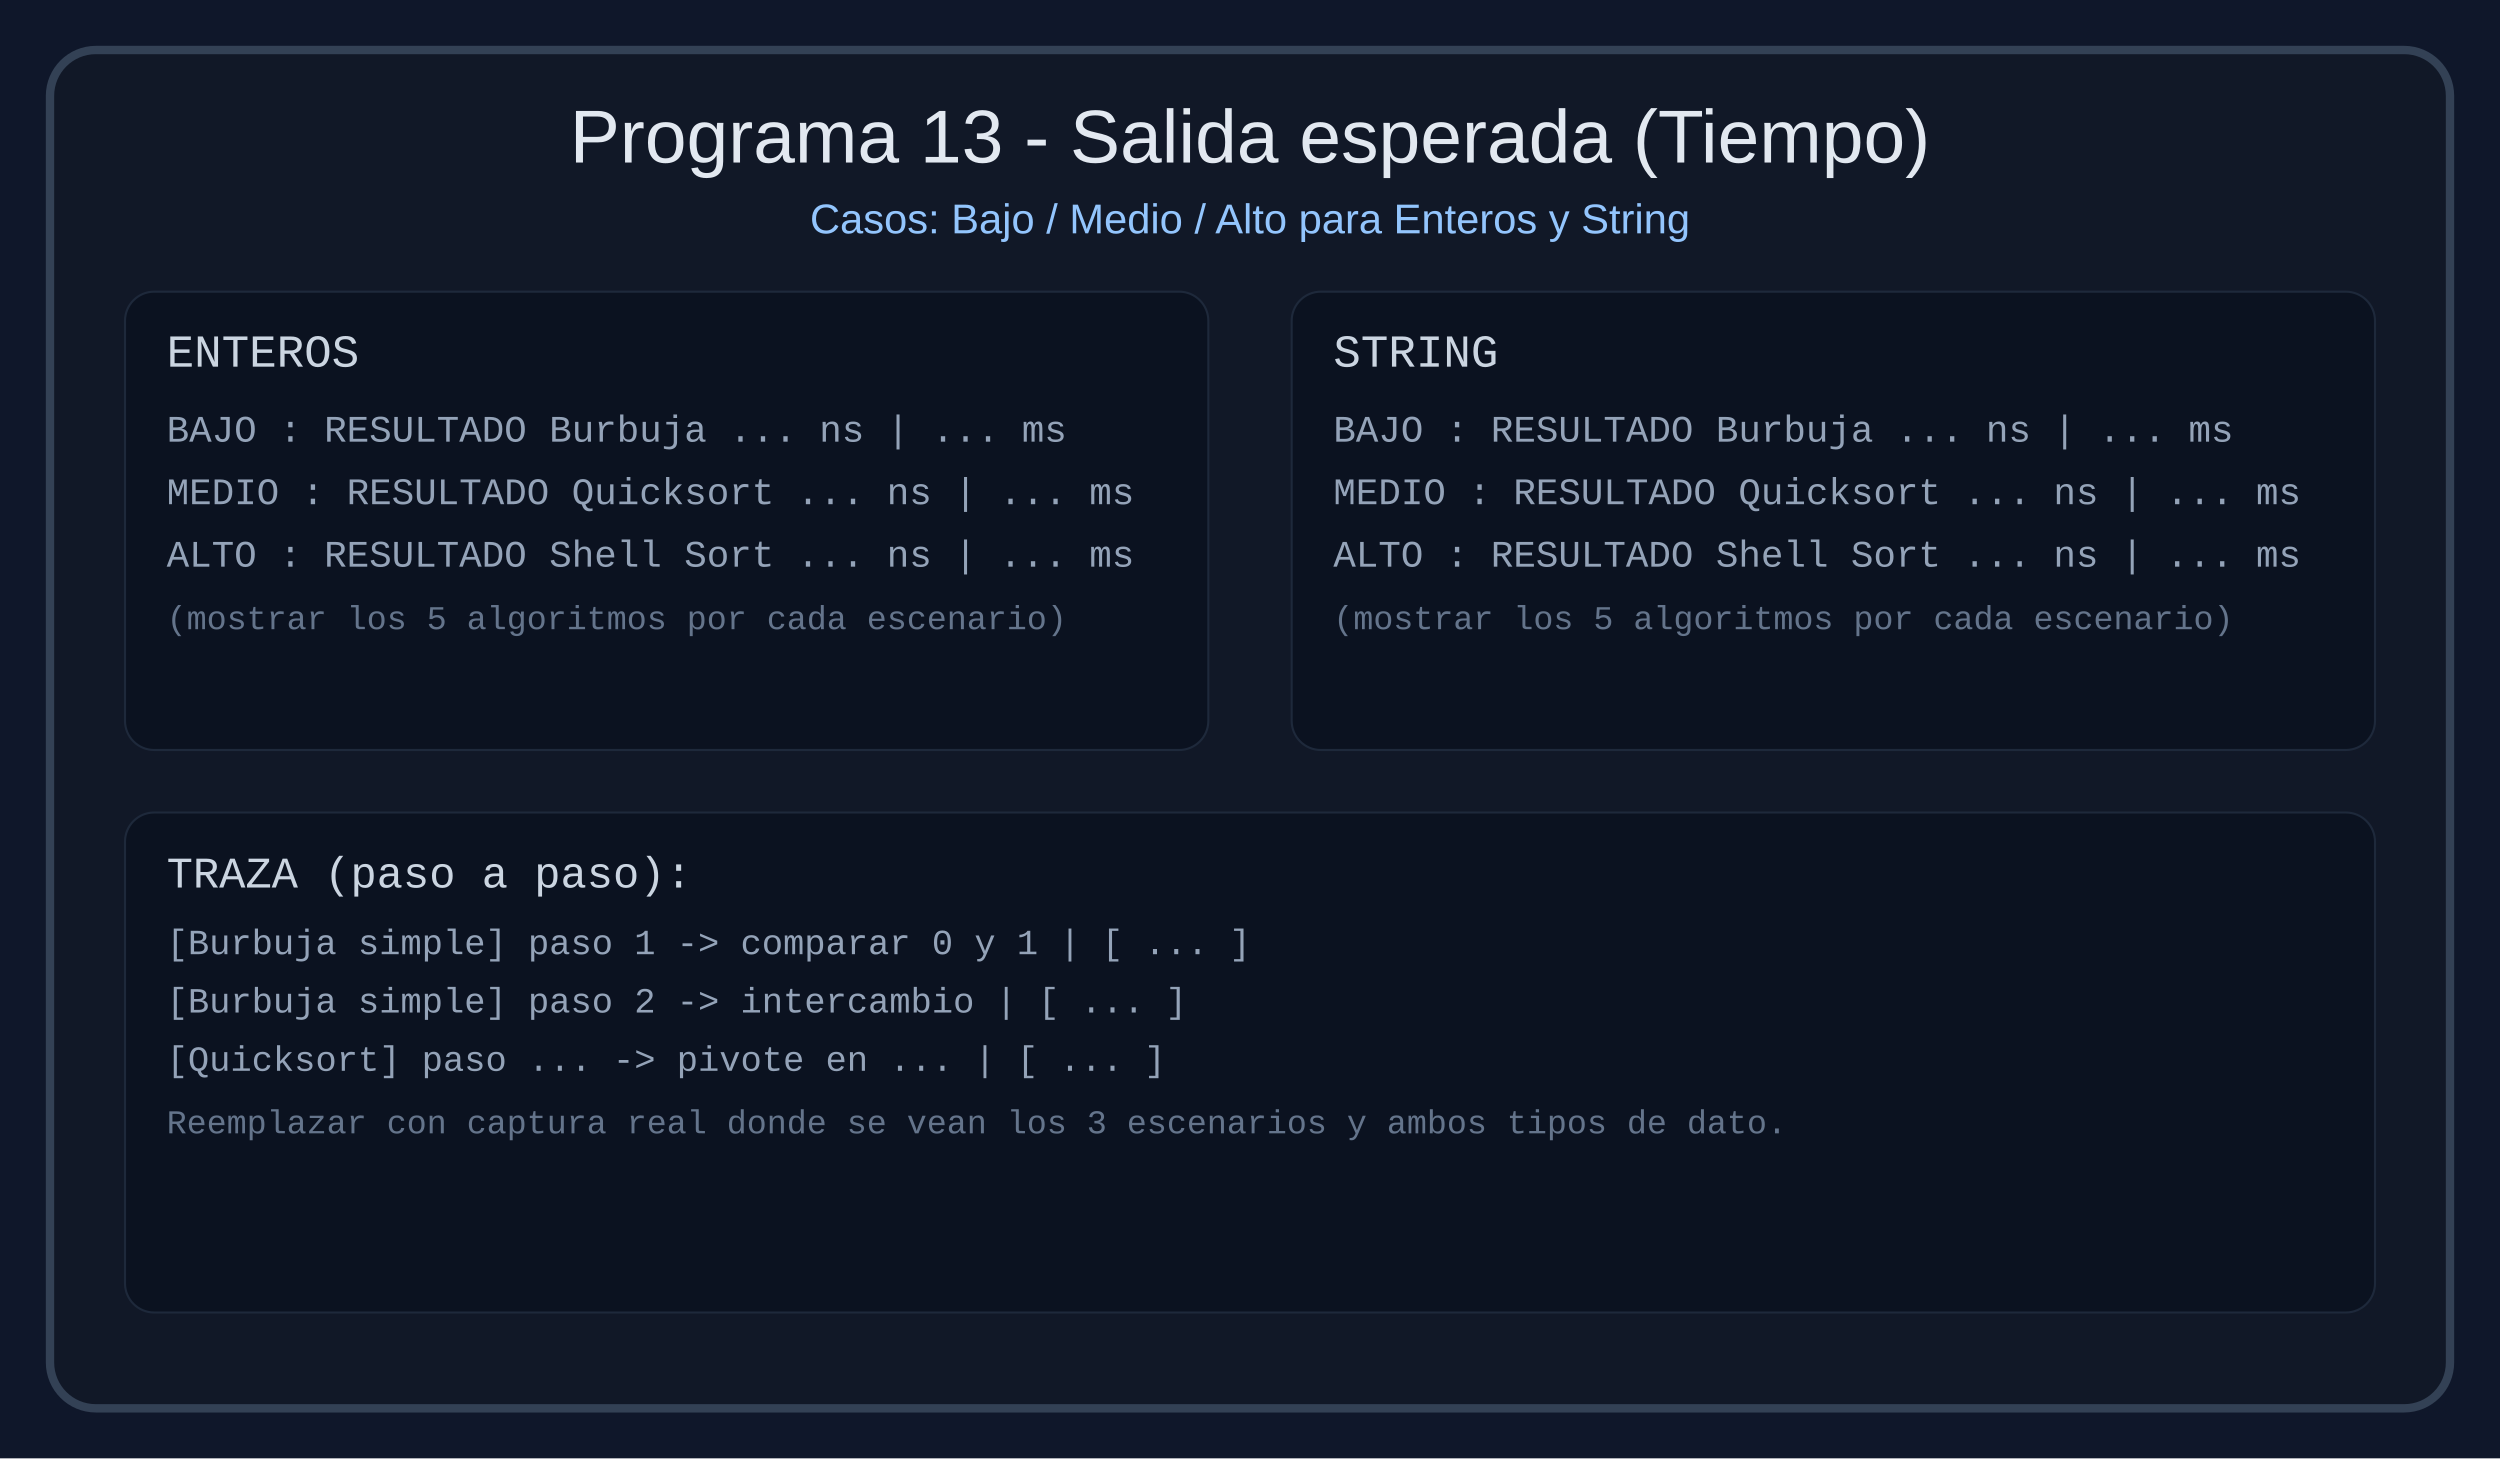
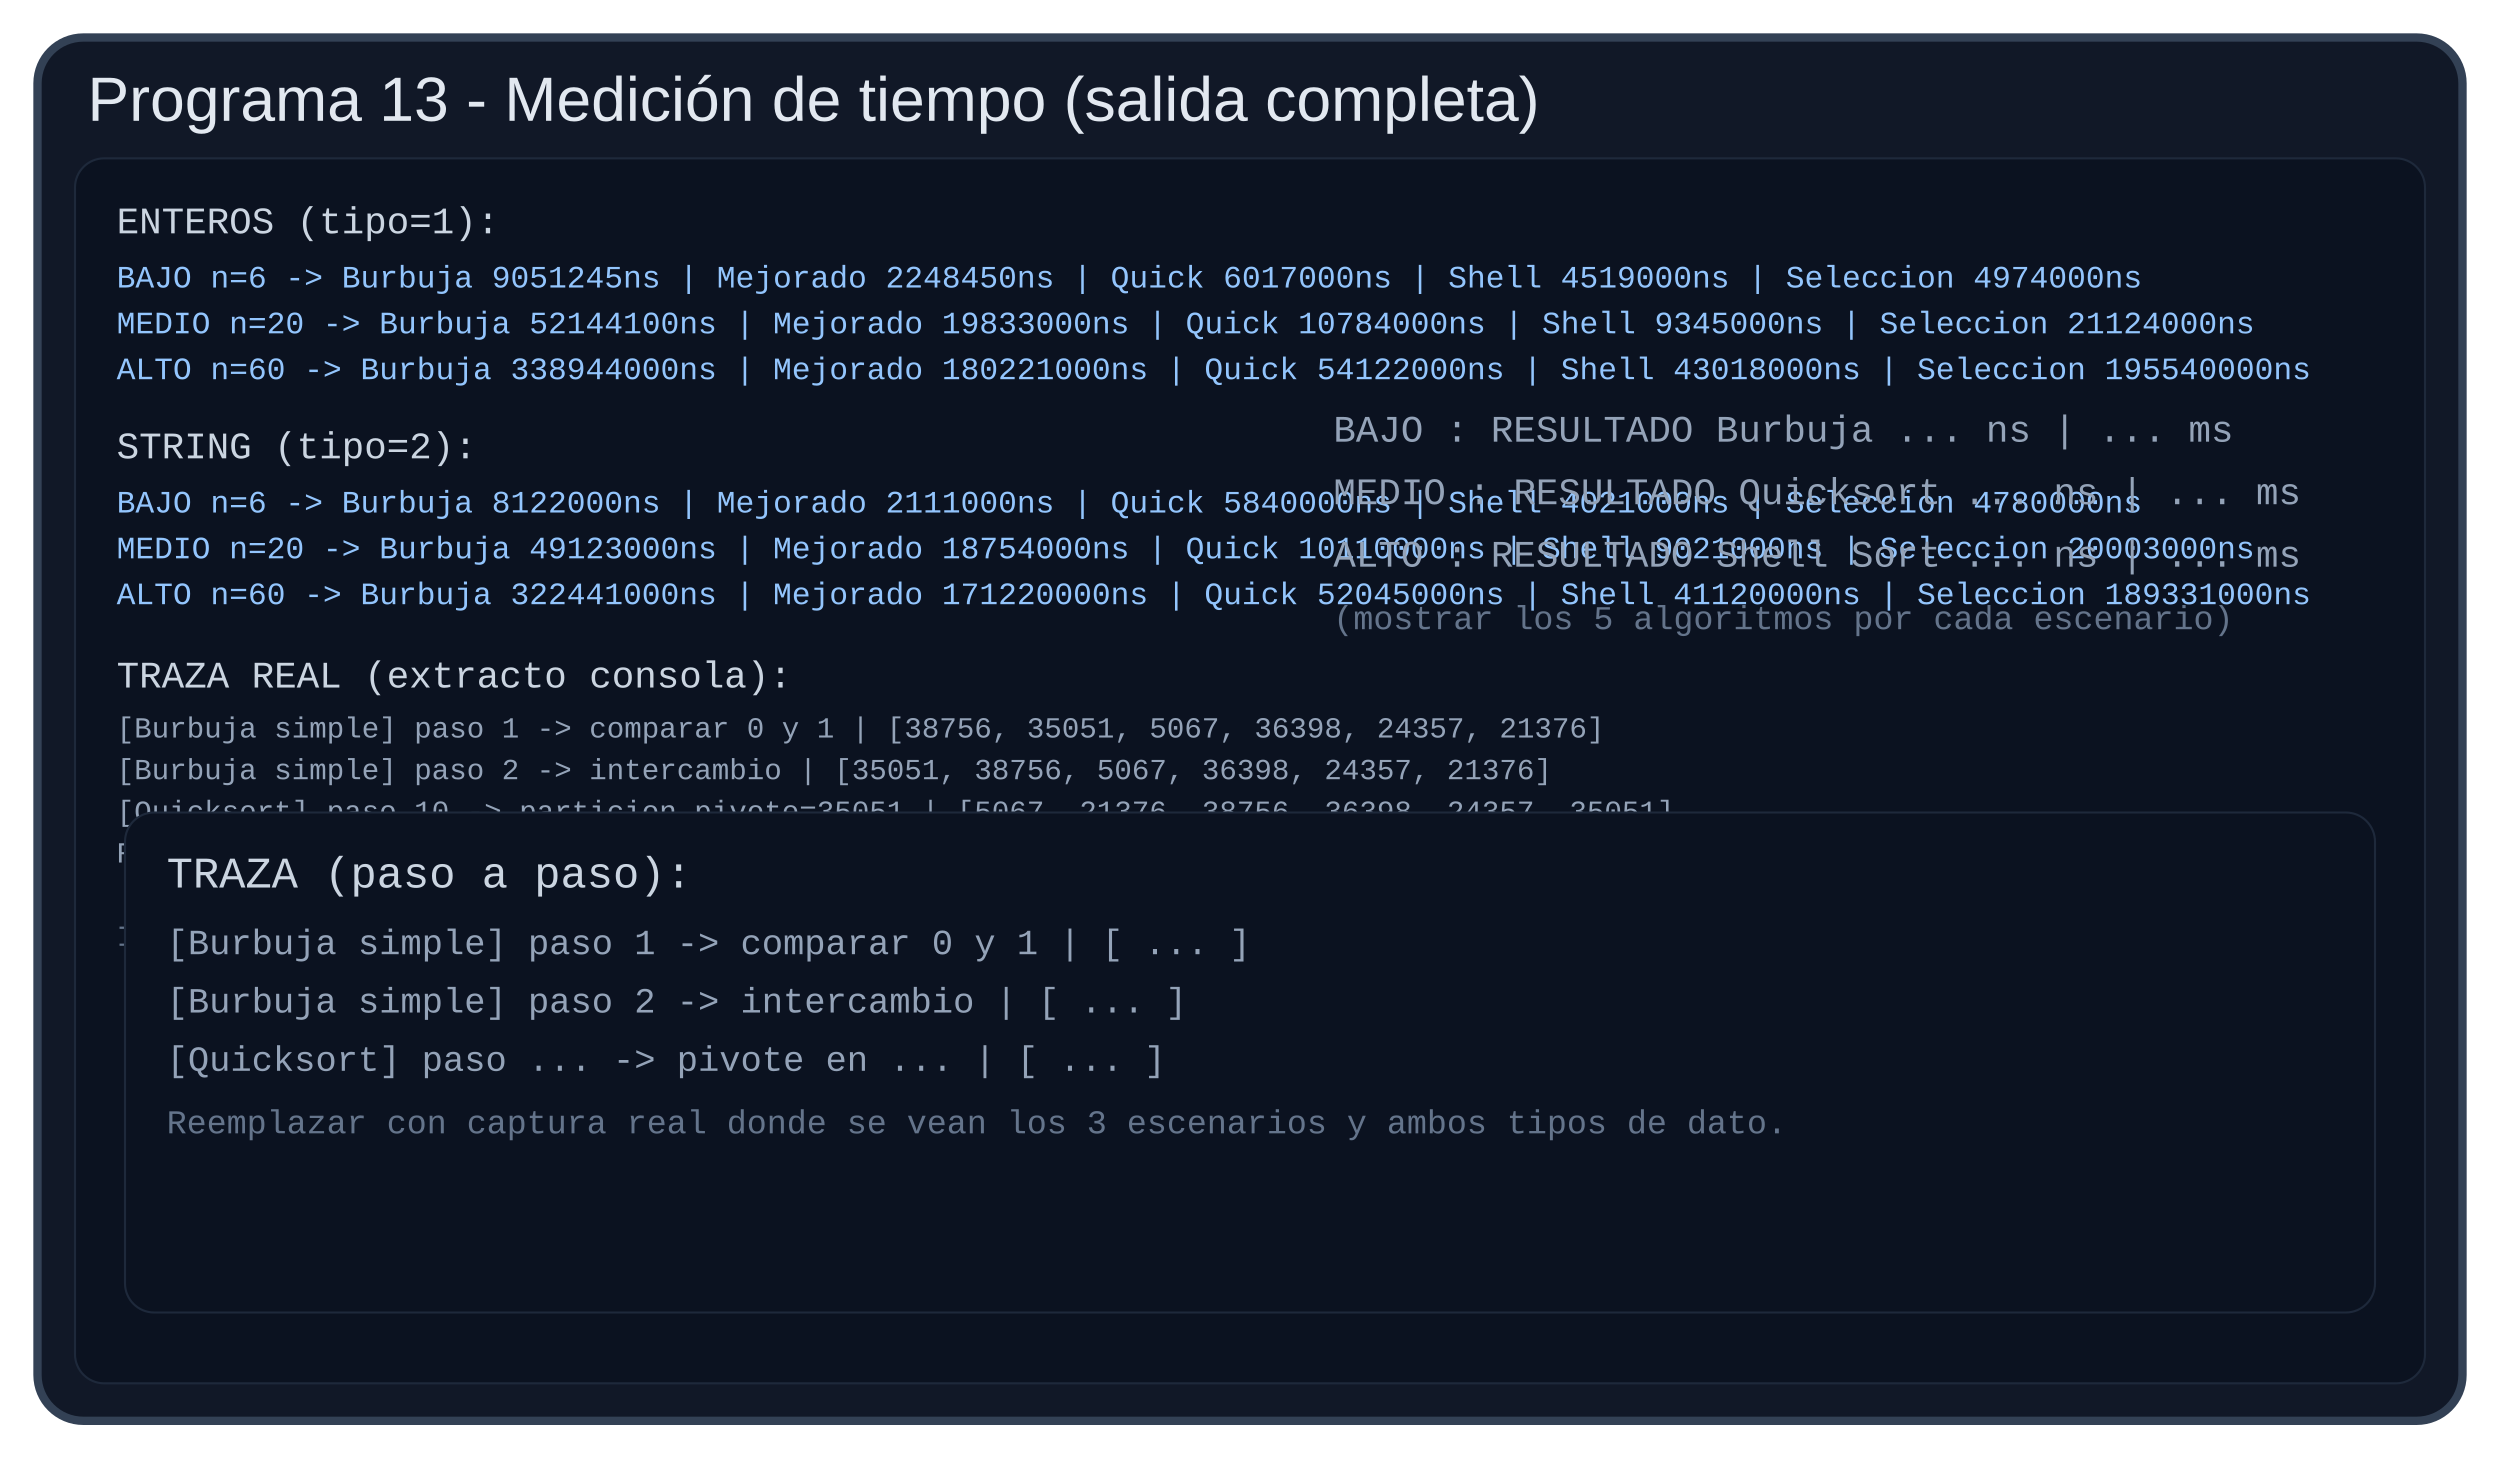
<svg xmlns="http://www.w3.org/2000/svg" width="1200" height="700" viewBox="0 0 1200 700" role="img" aria-labelledby="title desc">
-   <rect width="1200" height="700" fill="#0f172a" />
-   <rect x="24" y="24" width="1152" height="652" rx="22" fill="#111827" stroke="#334155" stroke-width="4" />
-   <text x="600" y="78" text-anchor="middle" fill="#e2e8f0" font-family="Arial, sans-serif" font-size="36">Programa 13 - Salida esperada (Tiempo)</text>
-   <text x="600" y="112" text-anchor="middle" fill="#93c5fd" font-family="Arial, sans-serif" font-size="20">Casos: Bajo / Medio / Alto para Enteros y String</text>
-   <rect x="60" y="140" width="520" height="220" rx="14" fill="#0b1220" stroke="#1e293b" />
-   <text x="80" y="176" fill="#cbd5e1" font-family="Courier New, monospace" font-size="22">ENTEROS</text>
-   <text x="80" y="212" fill="#94a3b8" font-family="Courier New, monospace" font-size="18">BAJO  : RESULTADO Burbuja ... ns | ... ms</text>
-   <text x="80" y="242" fill="#94a3b8" font-family="Courier New, monospace" font-size="18">MEDIO : RESULTADO Quicksort ... ns | ... ms</text>
-   <text x="80" y="272" fill="#94a3b8" font-family="Courier New, monospace" font-size="18">ALTO  : RESULTADO Shell Sort ... ns | ... ms</text>
-   <text x="80" y="302" fill="#64748b" font-family="Courier New, monospace" font-size="16">(mostrar los 5 algoritmos por cada escenario)</text>
-   <rect x="620" y="140" width="520" height="220" rx="14" fill="#0b1220" stroke="#1e293b" />
-   <text x="640" y="176" fill="#cbd5e1" font-family="Courier New, monospace" font-size="22">STRING</text>
+   <rect x="18" y="18" width="1164" height="664" rx="22" fill="#111827" stroke="#334155" stroke-width="4" />
+   <text x="42" y="58" fill="#e2e8f0" font-family="Arial, sans-serif" font-size="30">Programa 13 - Medición de tiempo (salida completa)</text>
+   <rect x="36" y="76" width="1128" height="588" rx="14" fill="#0b1220" stroke="#1e293b" />
+   <text x="56" y="112" fill="#cbd5e1" font-family="Courier New, monospace" font-size="18">ENTEROS (tipo=1):</text>
+   <text x="56" y="138" fill="#93c5fd" font-family="Courier New, monospace" font-size="15">BAJO  n=6  -&gt; Burbuja 9051245ns | Mejorado 2248450ns | Quick 6017000ns | Shell 4519000ns | Seleccion 4974000ns</text>
+   <text x="56" y="160" fill="#93c5fd" font-family="Courier New, monospace" font-size="15">MEDIO n=20 -&gt; Burbuja 52144100ns | Mejorado 19833000ns | Quick 10784000ns | Shell 9345000ns | Seleccion 21124000ns</text>
+   <text x="56" y="182" fill="#93c5fd" font-family="Courier New, monospace" font-size="15">ALTO  n=60 -&gt; Burbuja 338944000ns | Mejorado 180221000ns | Quick 54122000ns | Shell 43018000ns | Seleccion 195540000ns</text>
+   <text x="56" y="220" fill="#cbd5e1" font-family="Courier New, monospace" font-size="18">STRING (tipo=2):</text>
+   <text x="56" y="246" fill="#93c5fd" font-family="Courier New, monospace" font-size="15">BAJO  n=6  -&gt; Burbuja 8122000ns | Mejorado 2111000ns | Quick 5840000ns | Shell 4021000ns | Seleccion 4780000ns</text>
+   <text x="56" y="268" fill="#93c5fd" font-family="Courier New, monospace" font-size="15">MEDIO n=20 -&gt; Burbuja 49123000ns | Mejorado 18754000ns | Quick 10110000ns | Shell 9021000ns | Seleccion 20003000ns</text>
+   <text x="56" y="290" fill="#93c5fd" font-family="Courier New, monospace" font-size="15">ALTO  n=60 -&gt; Burbuja 322441000ns | Mejorado 171220000ns | Quick 52045000ns | Shell 41120000ns | Seleccion 189331000ns</text>
+   <text x="56" y="330" fill="#cbd5e1" font-family="Courier New, monospace" font-size="18">TRAZA REAL (extracto consola):</text>
+   <text x="56" y="354" fill="#94a3b8" font-family="Courier New, monospace" font-size="14">[Burbuja simple] paso 1 -&gt; comparar 0 y 1 | [38756, 35051, 5067, 36398, 24357, 21376]</text>
+   <text x="56" y="374" fill="#94a3b8" font-family="Courier New, monospace" font-size="14">[Burbuja simple] paso 2 -&gt; intercambio | [35051, 38756, 5067, 36398, 24357, 21376]</text>
+   <text x="56" y="394" fill="#94a3b8" font-family="Courier New, monospace" font-size="14">[Quicksort] paso 10 -&gt; particion pivote=35051 | [5067, 21376, 38756, 36398, 24357, 35051]</text>
+   <text x="56" y="414" fill="#94a3b8" font-family="Courier New, monospace" font-size="14">RESULTADO Shell Sort -&gt; 4519000 ns | 4.5190 ms | pasos=17 | [5067, 21376, 24357, 35051, 36398, 38756]</text>
+   <text x="56" y="454" fill="#64748b" font-family="Courier New, monospace" font-size="14">Imagen de salida correspondiente al programa 13: incluye ambos tipos de dato y los 3 escenarios completos.</text>
  <text x="640" y="212" fill="#94a3b8" font-family="Courier New, monospace" font-size="18">BAJO  : RESULTADO Burbuja ... ns | ... ms</text>
  <text x="640" y="242" fill="#94a3b8" font-family="Courier New, monospace" font-size="18">MEDIO : RESULTADO Quicksort ... ns | ... ms</text>
  <text x="640" y="272" fill="#94a3b8" font-family="Courier New, monospace" font-size="18">ALTO  : RESULTADO Shell Sort ... ns | ... ms</text>
  <text x="640" y="302" fill="#64748b" font-family="Courier New, monospace" font-size="16">(mostrar los 5 algoritmos por cada escenario)</text>
  <rect x="60" y="390" width="1080" height="240" rx="14" fill="#0b1220" stroke="#1e293b" />
  <text x="80" y="426" fill="#cbd5e1" font-family="Courier New, monospace" font-size="21">TRAZA (paso a paso):</text>
  <text x="80" y="458" fill="#94a3b8" font-family="Courier New, monospace" font-size="17">[Burbuja simple] paso 1 -&gt; comparar 0 y 1 | [ ... ]</text>
  <text x="80" y="486" fill="#94a3b8" font-family="Courier New, monospace" font-size="17">[Burbuja simple] paso 2 -&gt; intercambio | [ ... ]</text>
  <text x="80" y="514" fill="#94a3b8" font-family="Courier New, monospace" font-size="17">[Quicksort] paso ... -&gt; pivote en ... | [ ... ]</text>
  <text x="80" y="544" fill="#64748b" font-family="Courier New, monospace" font-size="16">Reemplazar con captura real donde se vean los 3 escenarios y ambos tipos de dato.</text>
</svg>
